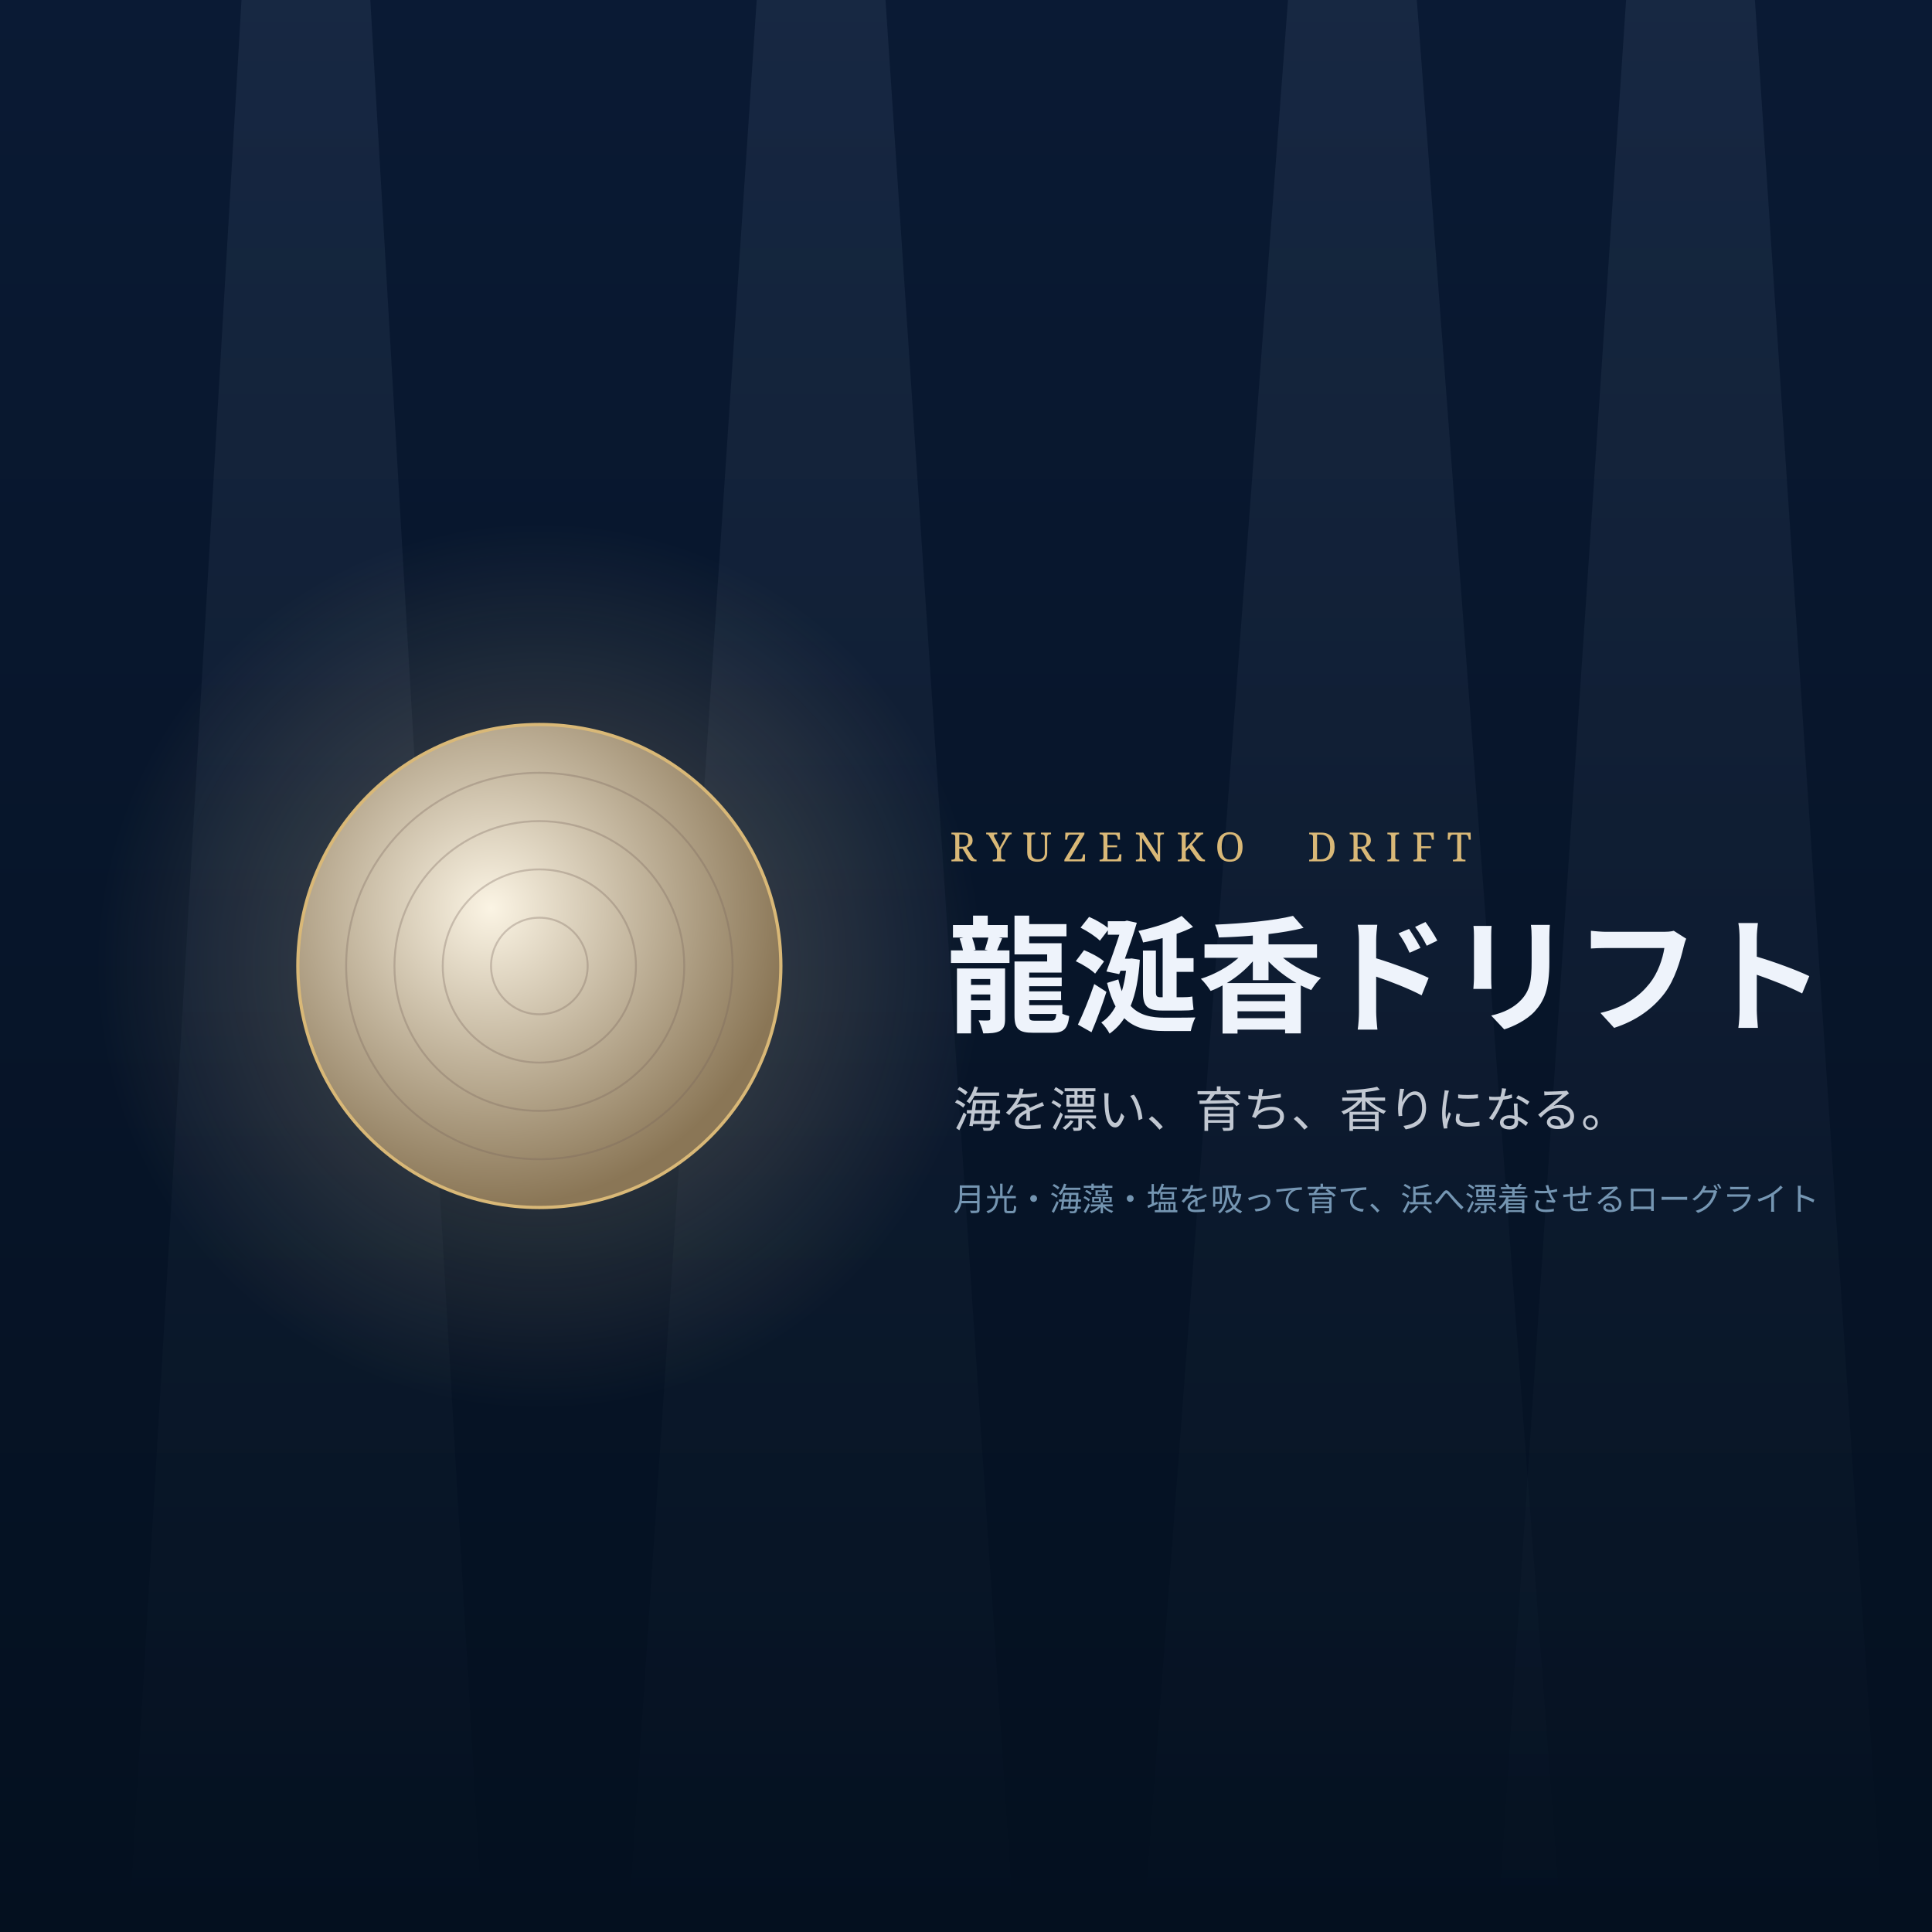
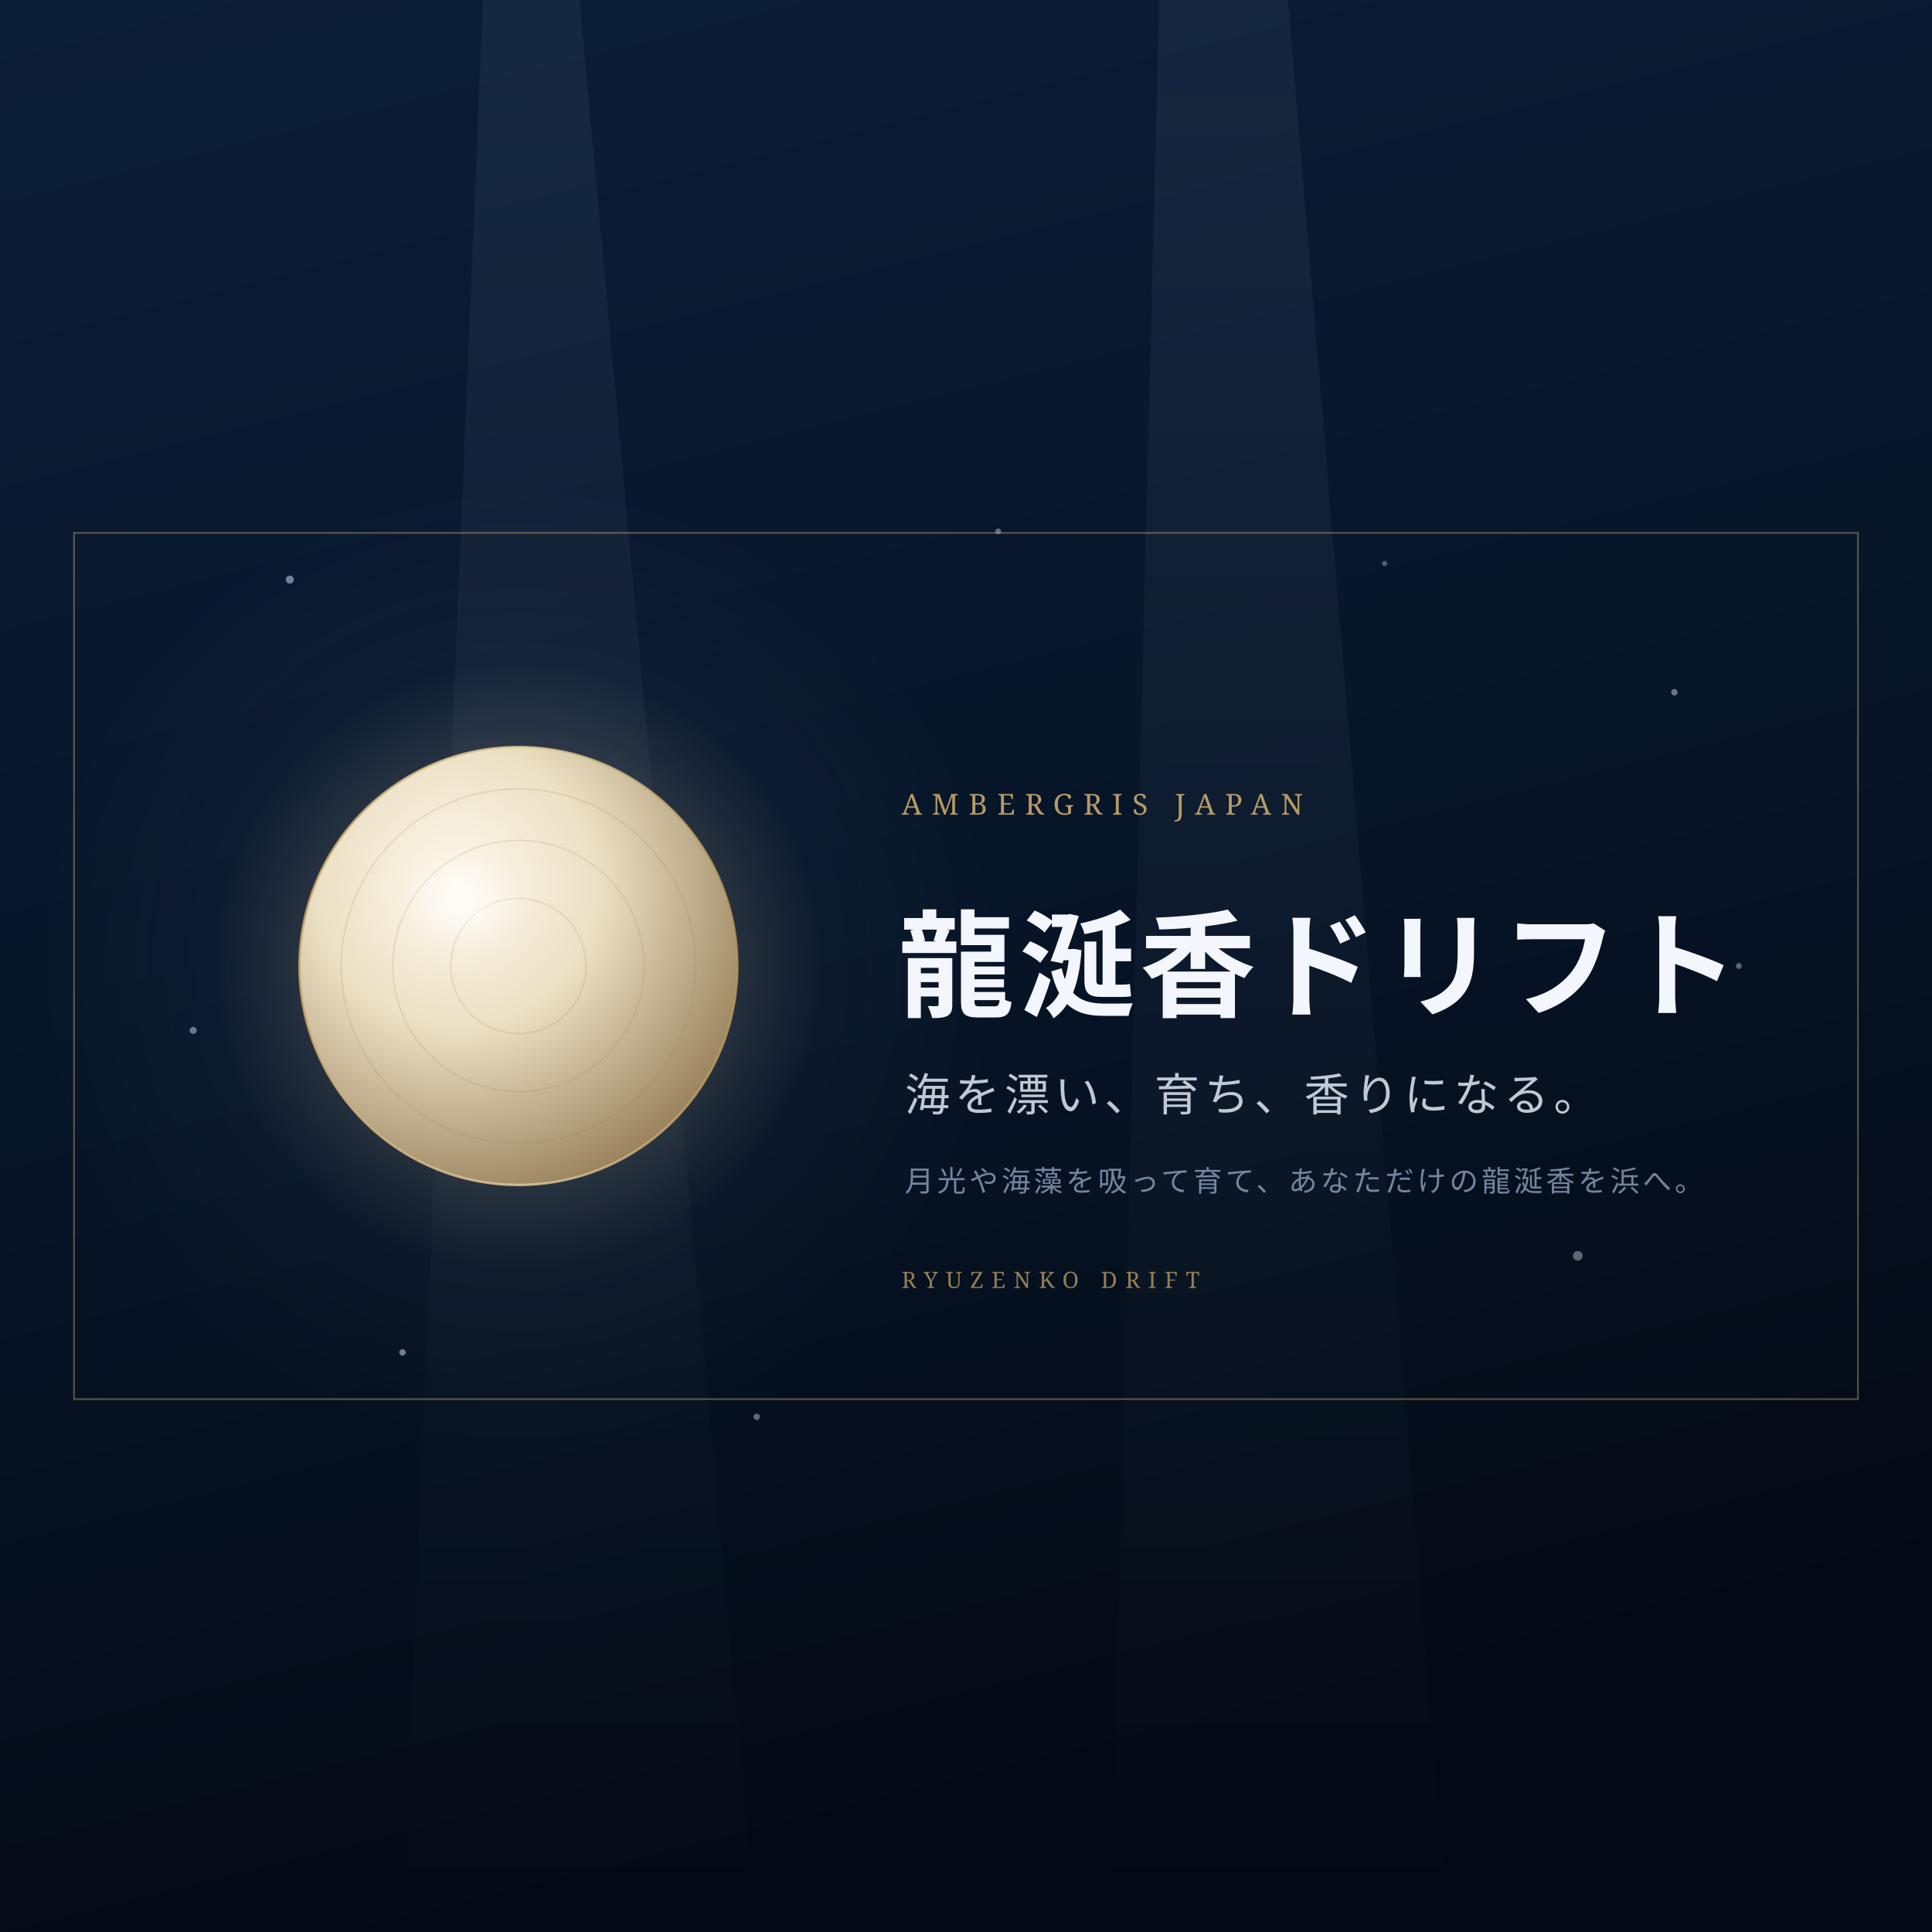
<svg xmlns="http://www.w3.org/2000/svg" width="1200" height="1200" viewBox="0 0 1200 1200">
  <defs>
-     <linearGradient id="bg" x1="0" y1="0" x2="0" y2="1">
-       <stop offset="0" stop-color="#0a1a34" />
-       <stop offset="1" stop-color="#04101f" />
+     <linearGradient id="bg" x1="0" y1="0" x2="0.25" y2="1">
+       <stop offset="0" stop-color="#0c1d38" />
+       <stop offset="0.55" stop-color="#071528" />
+       <stop offset="1" stop-color="#030a15" />
    </linearGradient>
+     <radialGradient id="halo" cx="0.5" cy="0.5" r="0.5">
+       <stop offset="0" stop-color="#cfe0ff" stop-opacity="0.12" />
+       <stop offset="0.45" stop-color="#9ab4dc" stop-opacity="0.05" />
+       <stop offset="1" stop-color="#9ab4dc" stop-opacity="0" />
+     </radialGradient>
    <radialGradient id="aura" cx="0.5" cy="0.5" r="0.5">
-       <stop offset="0" stop-color="#e8d3a4" stop-opacity="0.30" />
-       <stop offset="1" stop-color="#e8d3a4" stop-opacity="0" />
+       <stop offset="0" stop-color="#f0dcae" stop-opacity="0.35" />
+       <stop offset="1" stop-color="#f0dcae" stop-opacity="0" />
    </radialGradient>
-     <radialGradient id="body" cx="0.4" cy="0.38" r="0.62">
-       <stop offset="0" stop-color="#fbf4e4" />
-       <stop offset="1" stop-color="#8a7656" />
+     <radialGradient id="pearl" cx="0.36" cy="0.32" r="0.72">
+       <stop offset="0" stop-color="#fffaf0" />
+       <stop offset="0.45" stop-color="#ece0c4" />
+       <stop offset="1" stop-color="#9c855f" />
+     </radialGradient>
+     <radialGradient id="spec" cx="0.5" cy="0.5" r="0.5">
+       <stop offset="0" stop-color="#ffffff" stop-opacity="0.9" />
+       <stop offset="1" stop-color="#ffffff" stop-opacity="0" />
    </radialGradient>
    <linearGradient id="ray" x1="0" y1="0" x2="0" y2="1">
-       <stop offset="0" stop-color="#c8e1ff" stop-opacity="0.07" />
-       <stop offset="1" stop-color="#c8e1ff" stop-opacity="0" />
+       <stop offset="0" stop-color="#cfe2ff" stop-opacity="0.06" />
+       <stop offset="1" stop-color="#cfe2ff" stop-opacity="0" />
+     </linearGradient>
+     <linearGradient id="gold" x1="0" y1="0" x2="1" y2="0">
+       <stop offset="0" stop-color="#c9a86a" />
+       <stop offset="0.5" stop-color="#e6d3a3" />
+       <stop offset="1" stop-color="#b8975a" />
    </linearGradient>
  </defs>
  <rect width="1200" height="1200" fill="url(#bg)" />
-   <g>
-     <polygon points="150,0 230,0 300,1200 80,1200" fill="url(#ray)" />
-     <polygon points="470,0 550,0 630,1200 390,1200" fill="url(#ray)" />
-     <polygon points="800,0 880,0 970,1200 710,1200" fill="url(#ray)" />
-     <polygon points="1010,0 1090,0 1170,1200 930,1200" fill="url(#ray)" />
+   <polygon points="300,0 360,0 470,1200 250,1200" fill="url(#ray)" />
+   <polygon points="720,0 800,0 900,1200 690,1200" fill="url(#ray)" />
+   <g fill="#dce8ff">
+     <circle cx="180" cy="360" r="2.5" opacity="0.5" />
+     <circle cx="1040" cy="430" r="2" opacity="0.45" />
+     <circle cx="980" cy="780" r="3" opacity="0.4" />
+     <circle cx="250" cy="840" r="2" opacity="0.5" />
+     <circle cx="620" cy="330" r="1.8" opacity="0.4" />
+     <circle cx="120" cy="640" r="2.2" opacity="0.45" />
+     <circle cx="1080" cy="600" r="1.8" opacity="0.4" />
+     <circle cx="470" cy="880" r="2" opacity="0.4" />
+     <circle cx="860" cy="350" r="1.6" opacity="0.35" />
  </g>
-   <circle cx="335" cy="600" r="275" fill="url(#aura)" />
-   <circle cx="335" cy="600" r="150" fill="url(#body)" stroke="#d9b877" stroke-width="2" />
-   <g fill="none" stroke="#78645a" stroke-width="1.2" opacity="0.32">
-     <circle cx="335" cy="600" r="30" />
-     <circle cx="335" cy="600" r="60" />
-     <circle cx="335" cy="600" r="90" />
-     <circle cx="335" cy="600" r="120" />
+   <circle cx="322" cy="600" r="300" fill="url(#halo)" />
+   <circle cx="322" cy="600" r="190" fill="url(#aura)" />
+   <circle cx="322" cy="600" r="136" fill="url(#pearl)" />
+   <g fill="none" stroke="#8d7651" stroke-width="1" opacity="0.16">
+     <circle cx="322" cy="600" r="42" />
+     <circle cx="322" cy="600" r="78" />
+     <circle cx="322" cy="600" r="110" />
  </g>
-   <g font-family="'Hiragino Mincho ProN','Yu Mincho',serif" text-anchor="start">
-     <text x="590" y="535" fill="#d9b877" font-size="25" letter-spacing="7">RYUZENKO　DRIFT</text>
-     <text x="588" y="635" fill="#eef3fb" font-size="78" font-weight="600">龍涎香ドリフト</text>
-     <text x="592" y="700" fill="#eef3fb" fill-opacity="0.80" font-size="30">海を漂い、育ち、香りになる。</text>
-     <text x="592" y="752" fill="#9ec6e6" fill-opacity="0.72" font-size="20">月光・海藻・塩を吸って育て、浜へ漂着させるローグライト</text>
+   <circle cx="322" cy="600" r="136" fill="none" stroke="url(#gold)" stroke-width="1.5" opacity="0.8" />
+   <ellipse cx="288" cy="562" rx="40" ry="30" fill="url(#spec)" opacity="0.7" />
+   <g font-family="'Hiragino Mincho ProN','Yu Mincho',serif">
+     <text x="560" y="506" fill="#c9a86a" font-size="18" letter-spacing="6" opacity="0.9">AMBERGRIS  JAPAN</text>
+     <line x1="562" y1="530" x2="662" y2="530" stroke="url(#gold)" stroke-width="1" />
+     <text x="558" y="626" fill="#f3f6fc" font-size="72" font-weight="600" letter-spacing="3">龍涎香ドリフト</text>
+     <text x="562" y="690" fill="#dfe7f2" font-size="28" letter-spacing="3" opacity="0.85">海を漂い、育ち、香りになる。</text>
+     <text x="562" y="740" fill="#9fb6d4" font-size="18" letter-spacing="2" opacity="0.7">月光や海藻を吸って育て、あなただけの龍涎香を浜へ。</text>
+     <text x="560" y="800" fill="#c9a86a" font-size="14" letter-spacing="5" opacity="0.72">RYUZENKO  DRIFT</text>
  </g>
+   <rect x="46" y="331" width="1108" height="538" fill="none" stroke="#c9a86a" stroke-width="1" opacity="0.45" />
</svg>
